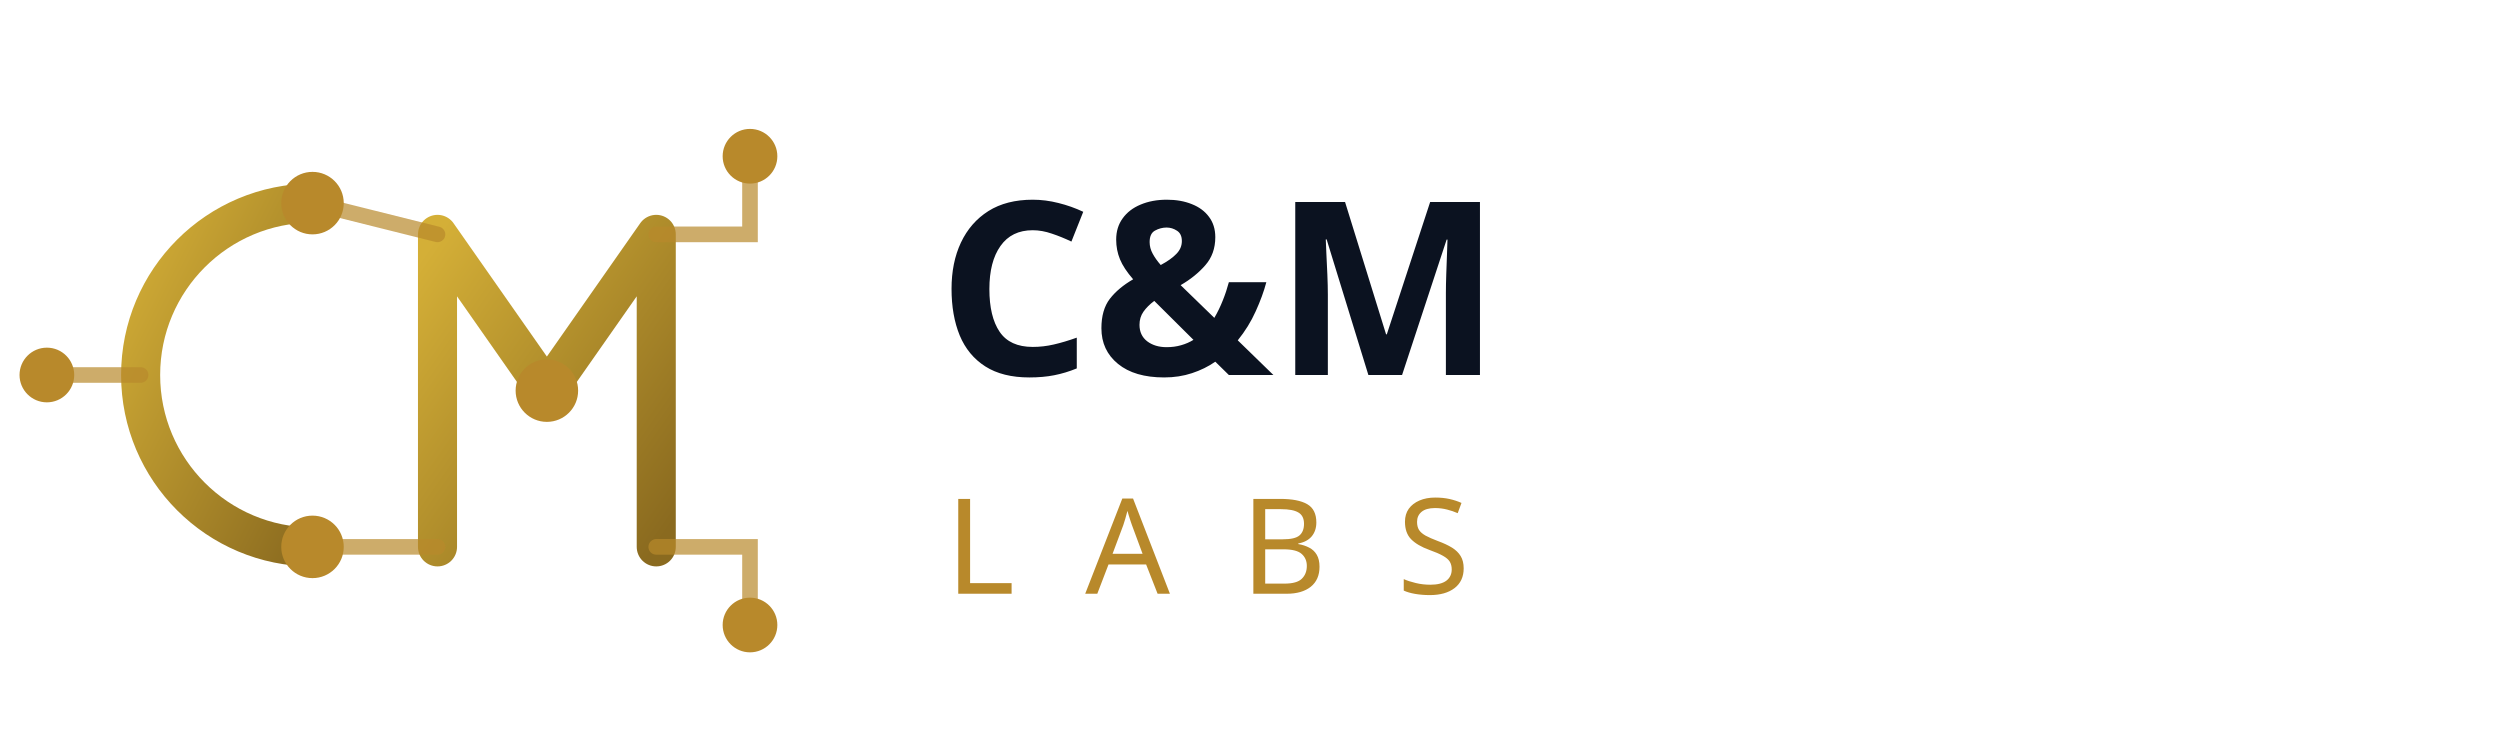
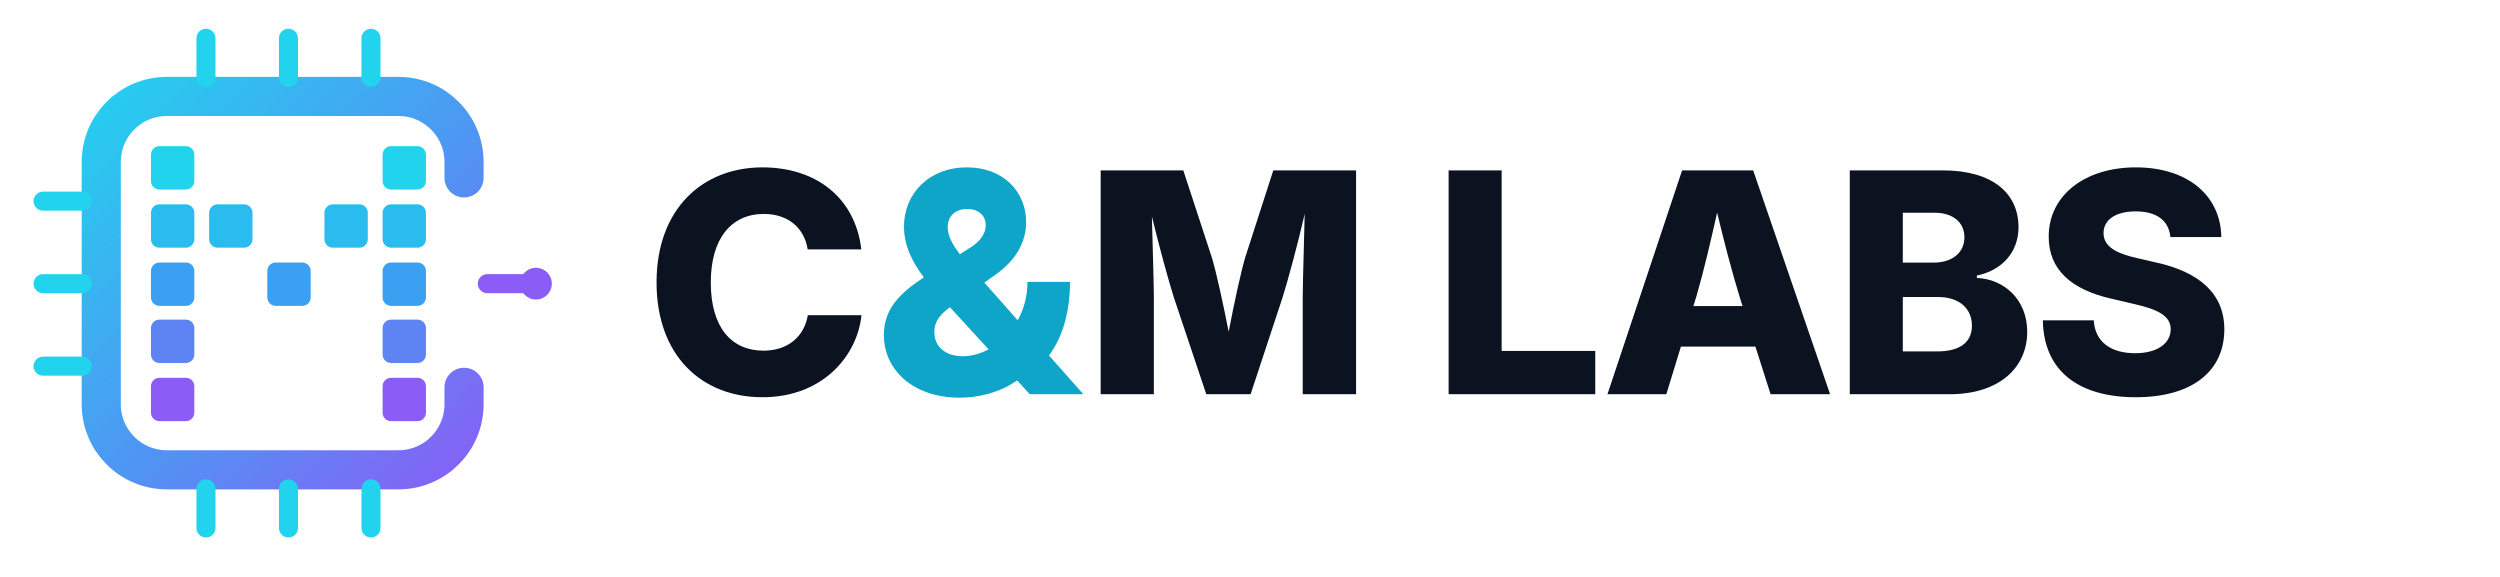
- <svg xmlns="http://www.w3.org/2000/svg" viewBox="0 0 320 96" role="img" aria-label="C&amp;M Labs">
+ <svg xmlns="http://www.w3.org/2000/svg" viewBox="0 0 520 120" role="img" aria-label="C&amp;M Labs">
  <defs>
-     <linearGradient id="cmGrad" x1="0" y1="0" x2="1" y2="1">
-       <stop offset="0%" stop-color="#D4AF37" />
-       <stop offset="100%" stop-color="#8A6A1F" />
+     <linearGradient id="marcoLogo" x1="205" y1="205" x2="584" y2="594" gradientUnits="userSpaceOnUse">
+       <stop offset="0%" stop-color="#22D3EE" />
+       <stop offset="55%" stop-color="#4F95F3" />
+       <stop offset="100%" stop-color="#8B5CF6" />
    </linearGradient>
  </defs>
-   <g fill="none" stroke="url(#cmGrad)" stroke-width="5" stroke-linecap="round" stroke-linejoin="round">
-     <path d="M40 26 A22 22 0 1 0 40 70" />
-     <path d="M56 70 V30 L70 50 L84 30 V70" />
+   <g transform="translate(-28 -29) scale(0.22)">
+     <g stroke-linecap="round" fill="none">
+       <path d="M566 300 V285 A62 62 0 0 0 504 223 H285 A62 62 0 0 0 223 285 V514 A62 62 0 0 0 285 576 H504 A62 62 0 0 0 566 514 V498" stroke="url(#marcoLogo)" stroke-width="37" />
+       <g stroke="#22D3EE" stroke-width="18">
+         <path d="M322 168 V205 M400 168 V205 M478 168 V205" />
+         <path d="M322 594 V631 M400 594 V631 M478 594 V631" />
+         <path d="M168 322 H205 M168 400 H205 M168 478 H205" />
+       </g>
+       <path d="M588 400 H628" stroke="#8B5CF6" stroke-width="18" />
+     </g>
+     <circle cx="634" cy="400" r="15" fill="#8B5CF6" />
+     <rect x="270" y="270" width="41" height="41" rx="8" fill="#22D3EE" />
+     <rect x="489" y="270" width="41" height="41" rx="8" fill="#22D3EE" />
+     <rect x="270" y="325" width="41" height="41" rx="8" fill="#2BBCEF" />
+     <rect x="325" y="325" width="41" height="41" rx="8" fill="#2BBCEF" />
+     <rect x="434" y="325" width="41" height="41" rx="8" fill="#2BBCEF" />
+     <rect x="489" y="325" width="41" height="41" rx="8" fill="#2BBCEF" />
+     <rect x="270" y="380" width="41" height="41" rx="8" fill="#3B9FF2" />
+     <rect x="380" y="380" width="41" height="41" rx="8" fill="#3B9FF2" />
+     <rect x="489" y="380" width="41" height="41" rx="8" fill="#3B9FF2" />
+     <rect x="270" y="434" width="41" height="41" rx="8" fill="#5E84F4" />
+     <rect x="489" y="434" width="41" height="41" rx="8" fill="#5E84F4" />
+     <rect x="270" y="489" width="41" height="41" rx="8" fill="#8B5CF6" />
+     <rect x="489" y="489" width="41" height="41" rx="8" fill="#8B5CF6" />
  </g>
-   <g stroke="#B8892B" stroke-width="2" stroke-linecap="round" opacity="0.7">
-     <path d="M40 26 L56 30" fill="none" />
-     <path d="M40 70 L56 70" fill="none" />
-     <path d="M84 30 L96 30 L96 20" fill="none" />
-     <path d="M84 70 L96 70 L96 80" fill="none" />
-     <path d="M18 48 L6 48" fill="none" />
-   </g>
-   <g fill="#B8892B">
-     <circle cx="40" cy="26" r="4" />
-     <circle cx="40" cy="70" r="4" />
-     <circle cx="70" cy="50" r="4" />
-     <circle cx="96" cy="20" r="3.5" />
-     <circle cx="96" cy="80" r="3.5" />
-     <circle cx="6" cy="48" r="3.5" />
-   </g>
-   <text x="120" y="48" font-family="'Sora','Segoe UI',system-ui,sans-serif" font-size="31" font-weight="600" fill="#0B1220">C&amp;M</text>
-   <text x="121" y="76" font-family="'Sora','Segoe UI',system-ui,sans-serif" font-size="17" font-weight="500" fill="#B8892B" letter-spacing="9">LABS</text>
+   <text x="134" y="82" textLength="378" lengthAdjust="spacingAndGlyphs" font-family="'Inter','Segoe UI','Helvetica Neue',Arial,sans-serif" font-size="64" font-weight="800" letter-spacing="-1" fill="#0B1220">C<tspan fill="#0EA5C9">&amp;</tspan>M LABS</text>
</svg>
